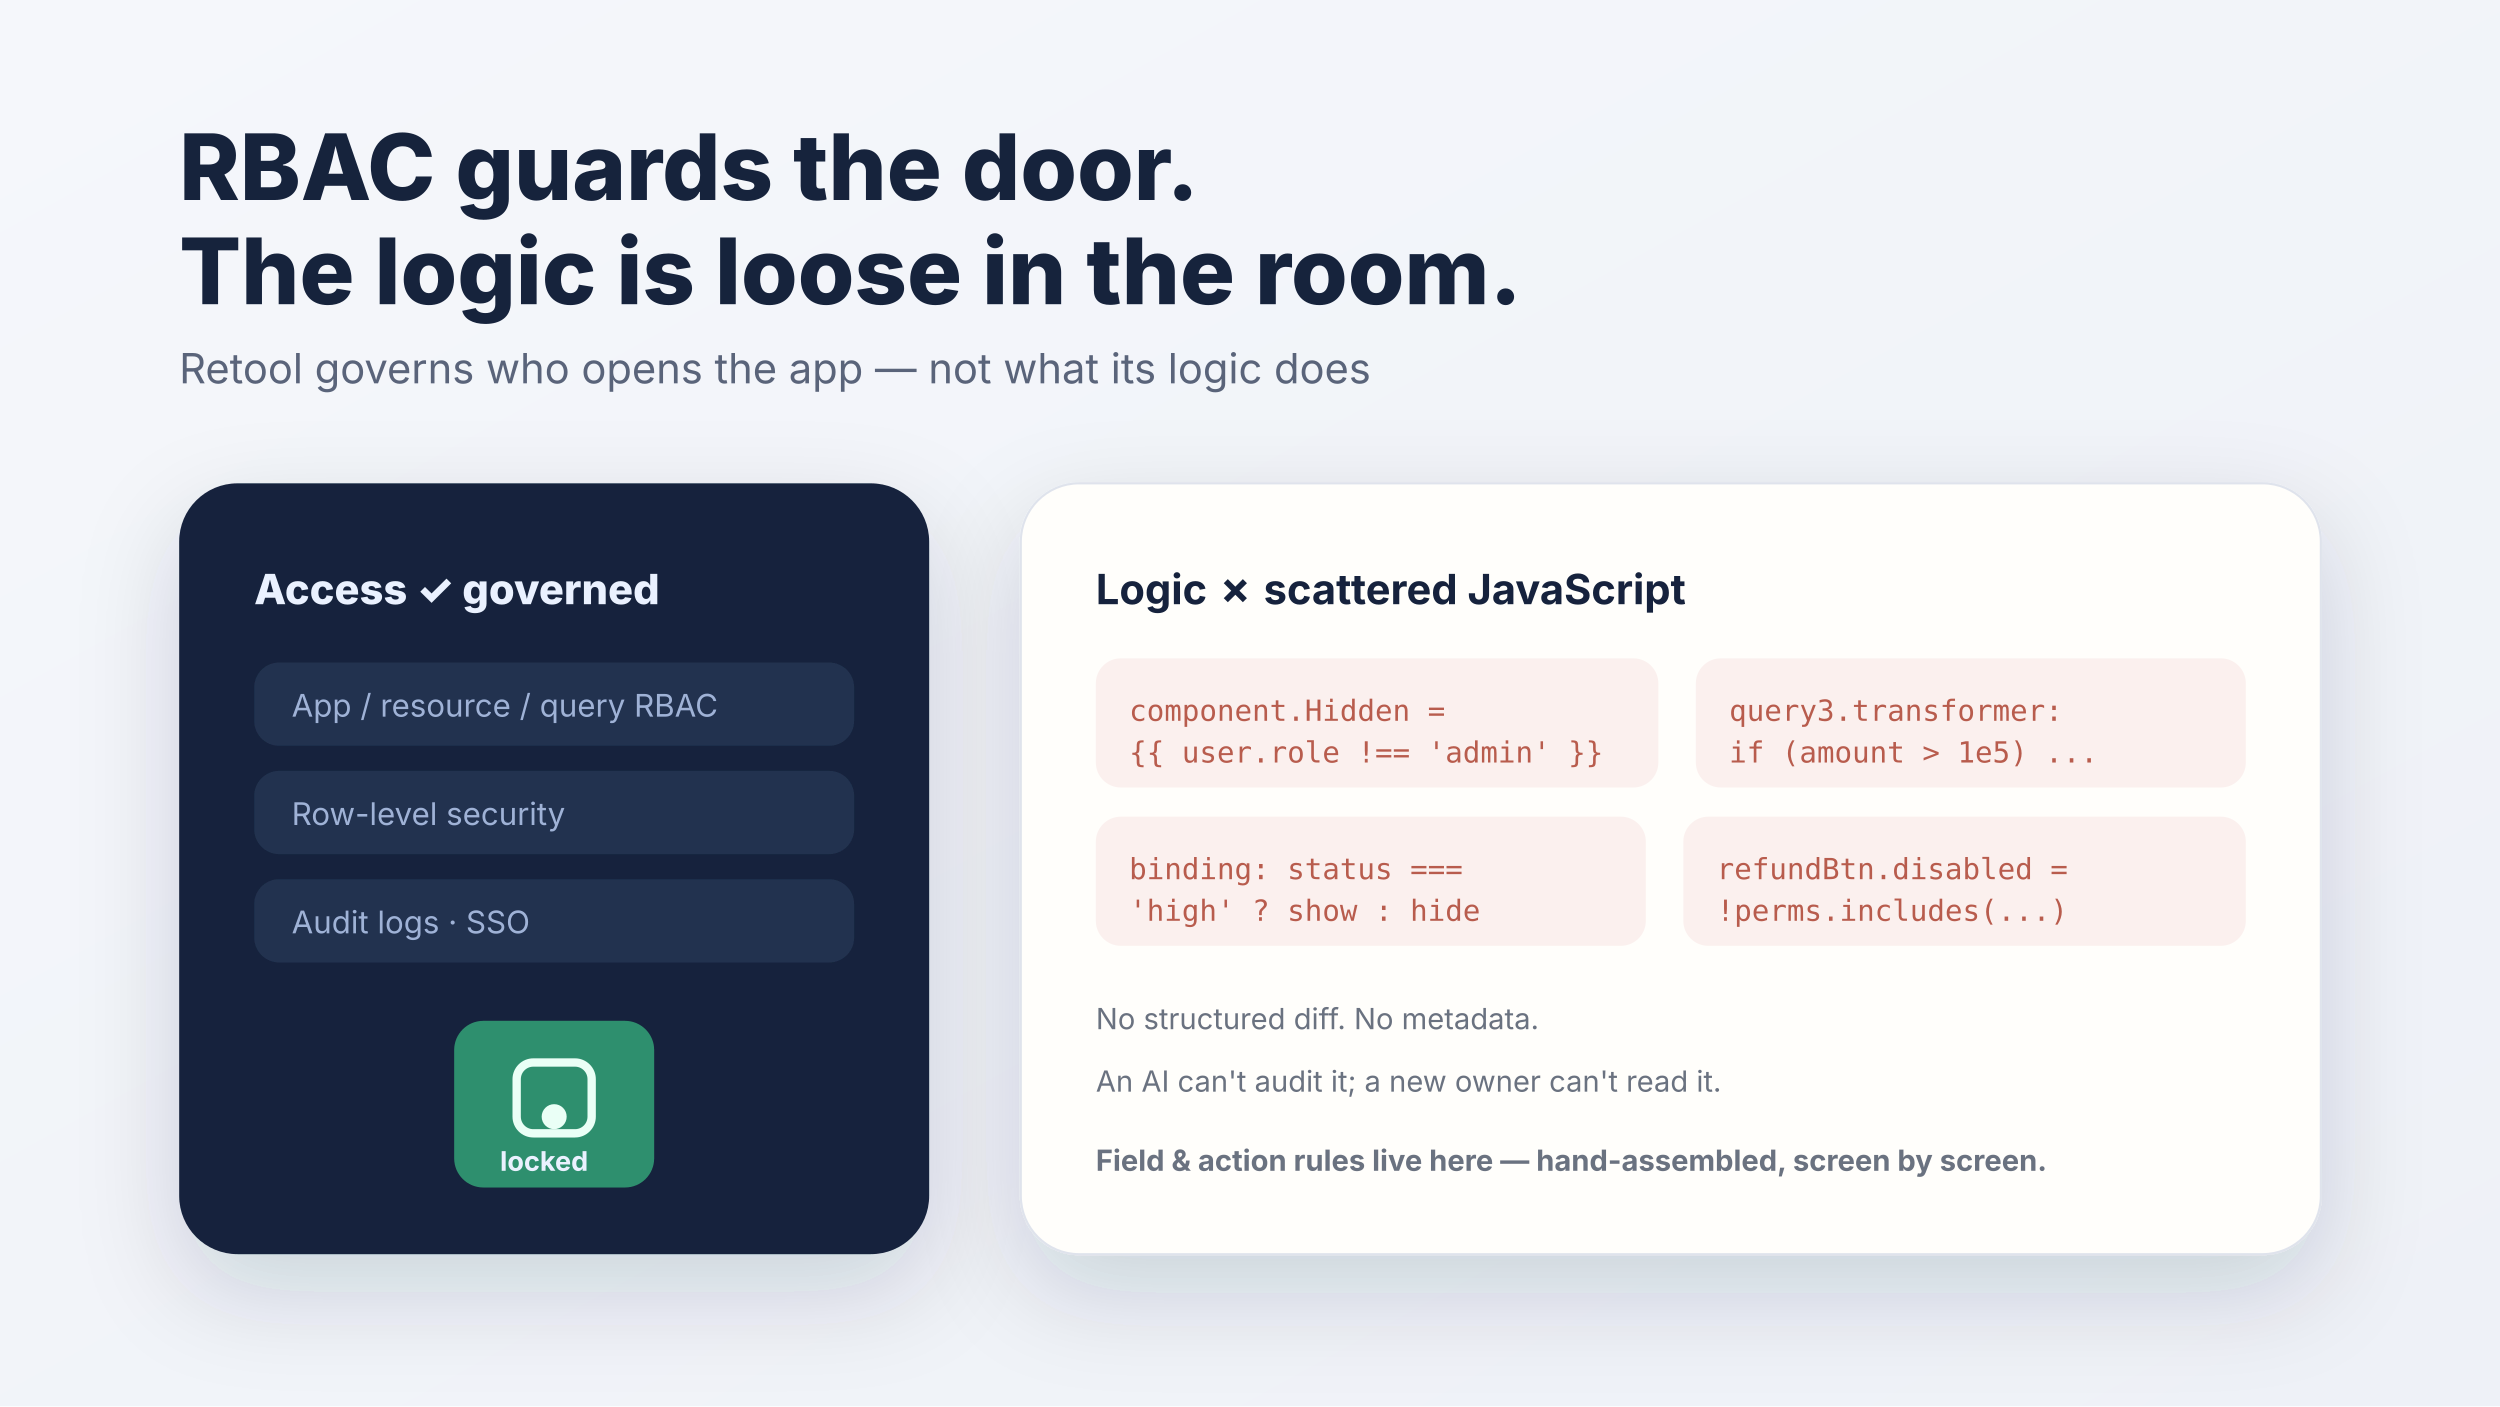
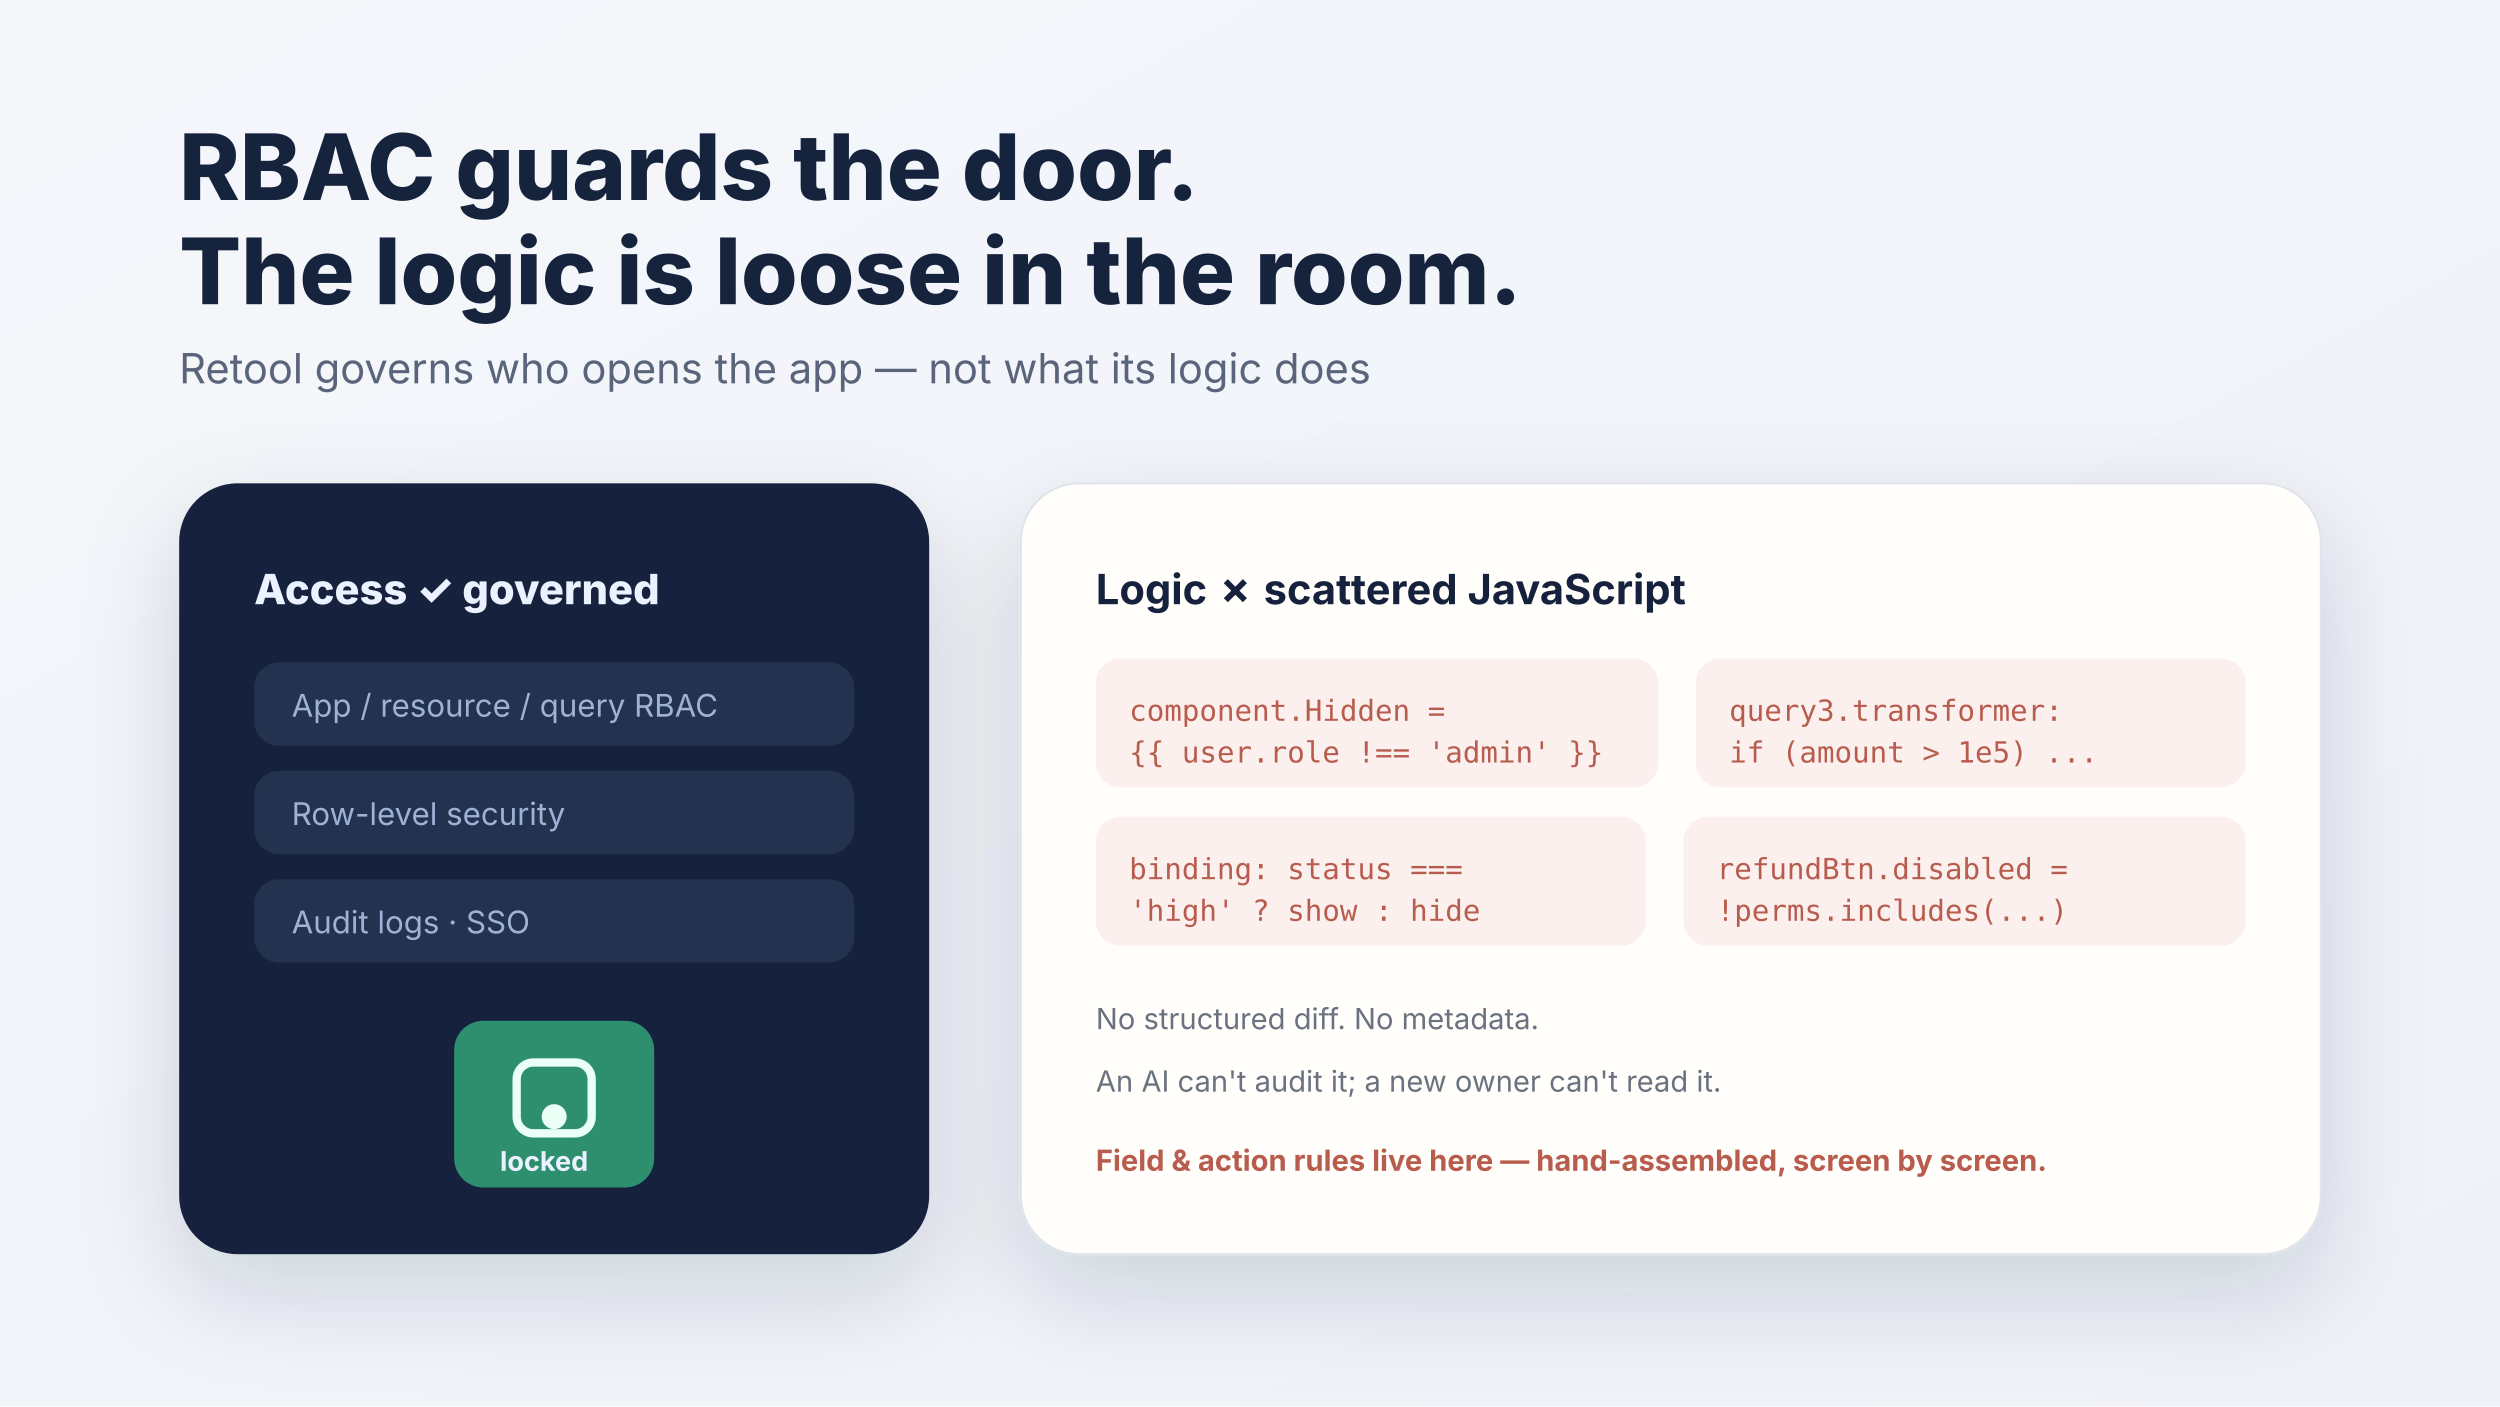
<svg xmlns="http://www.w3.org/2000/svg" viewBox="0 0 1200 675" role="img" aria-label="Access is governed, logic is scattered JavaScript">
  <defs>
    <linearGradient id="bg" x1="0" x2="1" y1="0" y2="1">
      <stop stop-color="#f5f7fb" />
      <stop offset="1" stop-color="#eef1f7" />
    </linearGradient>
    <filter id="shadow" x="-20%" y="-20%" width="140%" height="150%">
      <feDropShadow dx="0" dy="18" stdDeviation="24" flood-color="#1a2740" flood-opacity=".16" />
    </filter>
    <style>
      text{font-family:-apple-system,BlinkMacSystemFont,"Segoe UI",sans-serif;fill:#16233c}.title{font-size:44px;font-weight:780}.sub{font-size:20px;fill:#5a647a}.label{font-size:20px;font-weight:720}.tiny{font-size:14px;fill:#6b7280}.mono{font-family:ui-monospace,SFMono-Regular,Menlo,monospace;font-size:14px;fill:#b85c4d}.ok{fill:#1d7a5f}.invert{fill:#eaf1ff}.soft{fill:#9fb2d6}
    </style>
  </defs>
  <rect width="1200" height="675" fill="url(#bg)" />
  <text x="86" y="96" class="title">RBAC guards the door.</text>
  <text x="86" y="146" class="title">The logic is loose in the room.</text>
  <text x="86" y="184" class="sub">Retool governs who opens the app — not what its logic does</text>
  <g transform="translate(86 232)" filter="url(#shadow)">
    <rect width="360" height="370" rx="28" fill="#16233c" />
    <text x="36" y="58" class="invert" font-size="20" font-weight="760">Access ✓ governed</text>
    <rect x="36" y="86" width="288" height="40" rx="12" fill="#21314f" />
    <text x="54" y="112" class="soft" font-size="15">App / resource / query RBAC</text>
    <rect x="36" y="138" width="288" height="40" rx="12" fill="#21314f" />
    <text x="54" y="164" class="soft" font-size="15">Row-level security</text>
    <rect x="36" y="190" width="288" height="40" rx="12" fill="#21314f" />
    <text x="54" y="216" class="soft" font-size="15">Audit logs · SSO</text>
    <g transform="translate(132 258)">
      <rect width="96" height="80" rx="14" fill="#2f8f6e" />
      <rect x="30" y="20" width="36" height="34" rx="8" fill="none" stroke="#eafff6" stroke-width="4" />
      <circle cx="48" cy="46" r="6" fill="#eafff6" />
      <text x="22" y="72" class="invert" font-size="13" font-weight="680">locked</text>
    </g>
  </g>
  <g transform="translate(490 232)" filter="url(#shadow)">
    <rect width="624" height="370" rx="28" fill="#fffefb" stroke="#dfe3ec" />
    <text x="36" y="58" class="label">Logic ✗ scattered JavaScript</text>
    <rect x="36" y="84" width="270" height="62" rx="12" fill="#fbf0ee" />
    <text x="52" y="114" class="mono">component.Hidden =</text>
    <text x="52" y="134" class="mono">{{ user.role !== 'admin' }}</text>
    <rect x="324" y="84" width="264" height="62" rx="12" fill="#fbf0ee" />
    <text x="340" y="114" class="mono">query3.transformer:</text>
    <text x="340" y="134" class="mono">if (amount &gt; 1e5) ...</text>
    <rect x="36" y="160" width="264" height="62" rx="12" fill="#fbf0ee" />
    <text x="52" y="190" class="mono">binding: status ===</text>
    <text x="52" y="210" class="mono">'high' ? show : hide</text>
    <rect x="318" y="160" width="270" height="62" rx="12" fill="#fbf0ee" />
    <text x="334" y="190" class="mono">refundBtn.disabled =</text>
    <text x="334" y="210" class="mono">!perms.includes(...)</text>
    <text x="36" y="262" class="tiny" font-size="15" fill="#6b7280">No structured diff. No metadata.</text>
    <text x="36" y="292" class="tiny" font-size="15" fill="#6b7280">An AI can't audit it; a new owner can't read it.</text>
-     <text x="36" y="330" class="tiny" font-size="15" fill="#b85c4d" font-weight="680">Field &amp; action rules live here — hand-assembled, screen by screen.</text>
+     <text x="36" y="330" class="tiny" style="fill:#b85c4d" font-size="15" font-weight="680">Field &amp; action rules live here — hand-assembled, screen by screen.</text>
  </g>
</svg>
